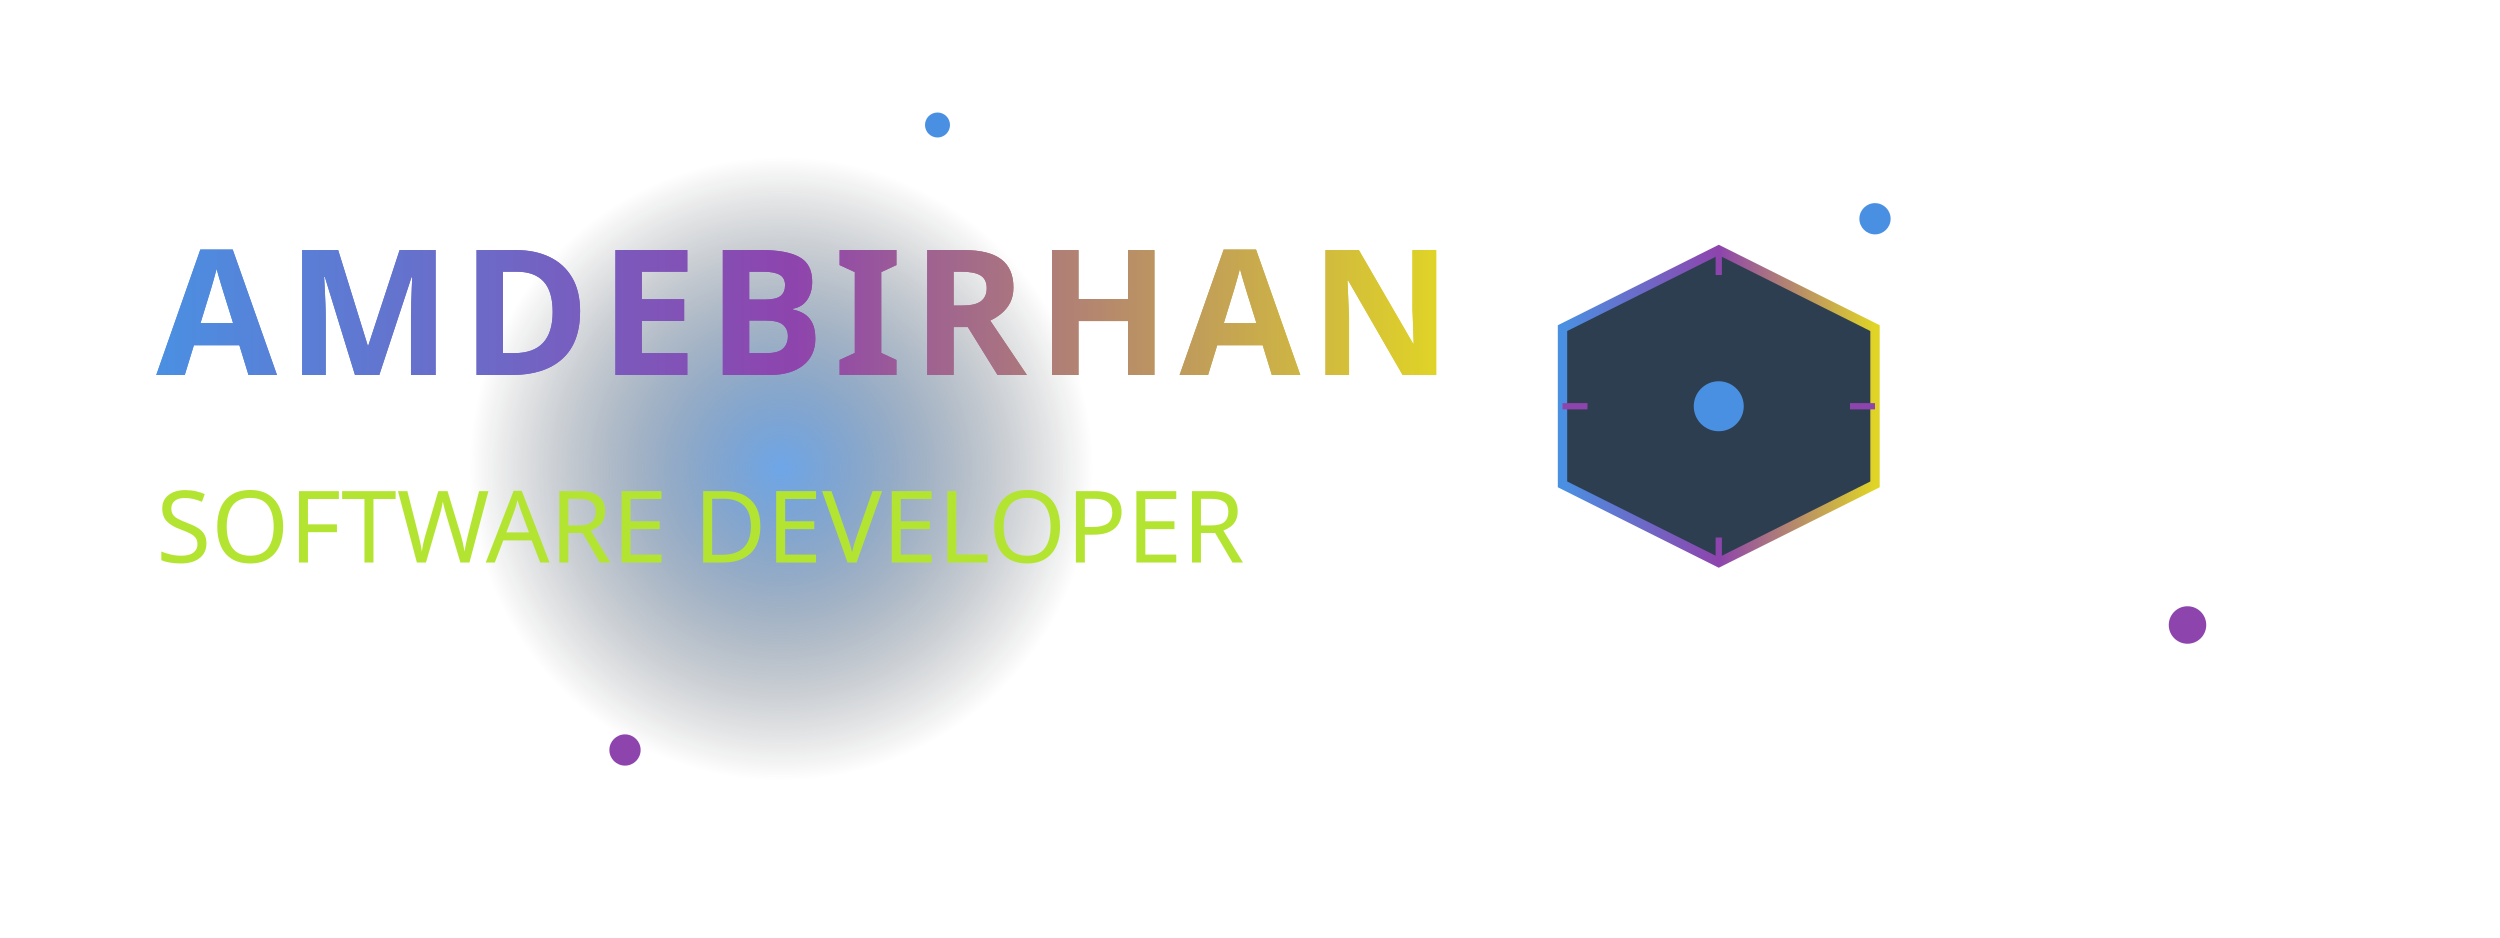
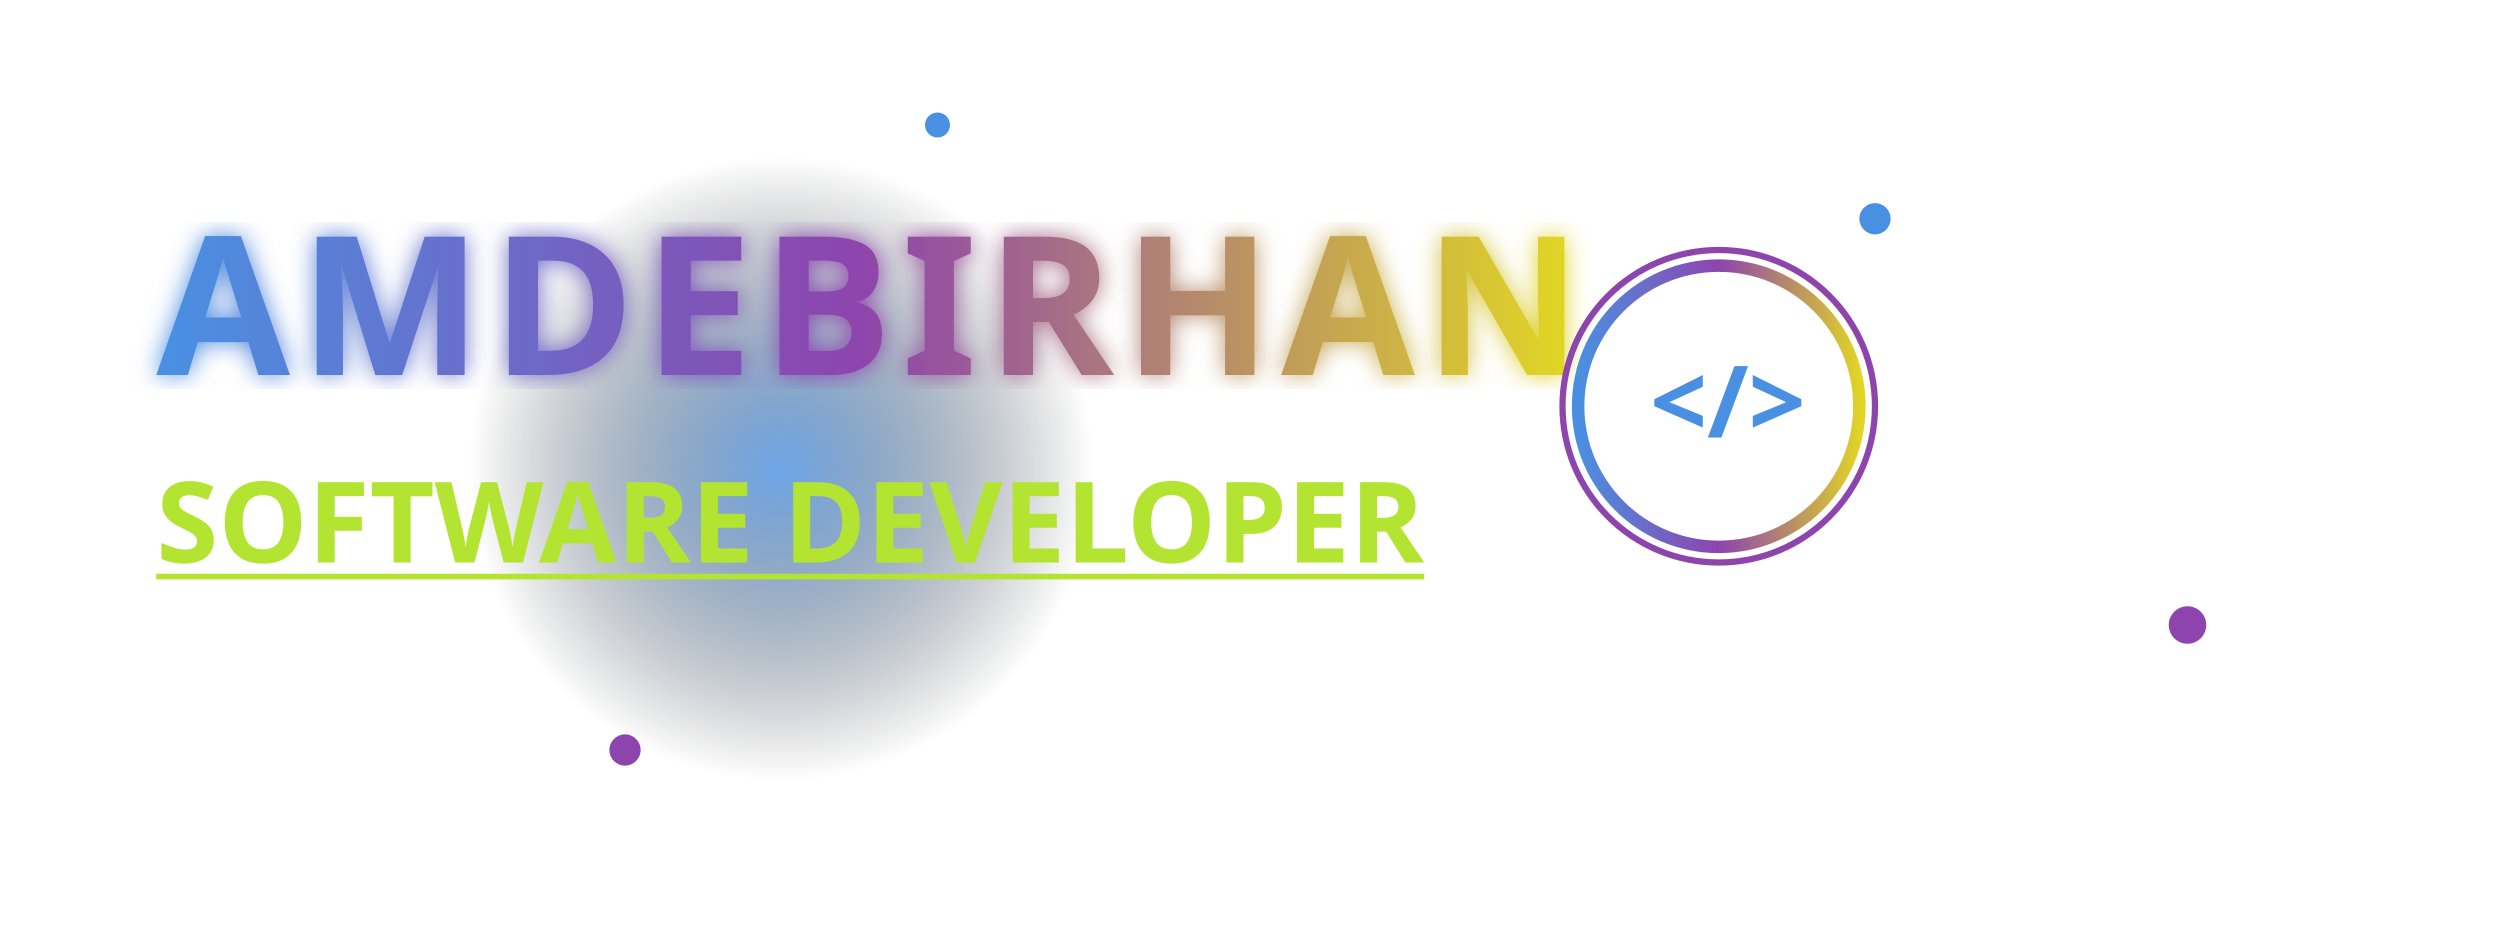
<svg xmlns="http://www.w3.org/2000/svg" viewBox="0 0 800 300" width="800" height="300">
  <defs>
    <linearGradient id="mainGradient" x1="0%" y1="0%" x2="100%" y2="0%">
      <stop offset="0%" stop-color="#4A90E2" />
      <stop offset="50%" stop-color="#8E44AD" />
      <stop offset="100%" stop-color="#e0d426" />
    </linearGradient>
    <radialGradient id="highlightGradient" cx="50%" cy="50%" r="50%">
      <stop offset="0%" stop-color="#4A90E2" stop-opacity="0.8" />
      <stop offset="100%" stop-color="#000" stop-opacity="0" />
    </radialGradient>
+     <filter id="glow">
+       <feGaussianBlur stdDeviation="4" result="coloredBlur" />
+       <feMerge>
+         <feMergeNode in="coloredBlur" />
+         <feMergeNode in="SourceGraphic" />
+       </feMerge>
+     </filter>
  </defs>
  <circle cx="250" cy="150" r="100" fill="url(#highlightGradient)" />
-   <text x="50" y="120" font-family="'Poppins', sans-serif" font-size="56" font-weight="700" fill="url(#mainGradient)" letter-spacing="3">
+   <text x="50" y="120" font-family="'Poppins', sans-serif" font-size="62" font-weight="700" fill="url(#mainGradient)" letter-spacing="3" filter="url(#glow)">
    AMDEBIRHAN
  </text>
-   <text x="50" y="180" font-family="'Poppins', sans-serif" font-size="32" fill="#b4e432" font-weight="500">
+   <text x="50" y="180" font-family="'Poppins', sans-serif" font-size="36" fill="#b4e432" font-weight="600" text-decoration="underline">
    SOFTWARE DEVELOPER
  </text>
-   <line x1="50" y1="200" x2="350" y2="200" stroke="url(#mainGradient)" stroke-width="3" stroke-linecap="round" />
+   <line x1="50" y1="200" x2="350" y2="200" stroke="url(#mainGradient)" stroke-width="3" stroke-linecap="round">
+     <animate attributeName="stroke-dasharray" values="0,300;300,0" dur="2s" repeatCount="indefinite" />
+   </line>
  <g transform="translate(500, 80)">
-     <polygon points="50,0 100,25 100,75 50,100 0,75 0,25" fill="#2C3E50" stroke="url(#mainGradient)" stroke-width="3" />
-     <circle cx="50" cy="50" r="8" fill="#4A90E2" />
-     <line x1="50" y1="8" x2="50" y2="0" stroke="#8E44AD" stroke-width="2" />
-     <line x1="92" y1="50" x2="100" y2="50" stroke="#8E44AD" stroke-width="2" />
-     <line x1="8" y1="50" x2="0" y2="50" stroke="#8E44AD" stroke-width="2" />
-     <line x1="50" y1="92" x2="50" y2="100" stroke="#8E44AD" stroke-width="2" />
+     <circle cx="50" cy="50" r="45" fill="none" stroke="url(#mainGradient)" stroke-width="4" />
+     <text x="28" y="60" font-family="'Poppins', sans-serif" font-size="32" font-weight="700" fill="#4A90E2">
+       &lt;/&gt;
+     </text>
+     <circle cx="50" cy="50" r="50" fill="none" stroke="#8E44AD" stroke-width="2">
+       <animateTransform attributeName="transform" type="rotate" from="0 50 50" to="360 50 50" dur="3s" repeatCount="indefinite" />
+     </circle>
  </g>
  <g>
    <circle cx="300" cy="40" r="4" fill="#4A90E2">
      <animate attributeName="opacity" values="0;1;0" dur="2s" repeatCount="indefinite" />
    </circle>
    <circle cx="200" cy="240" r="5" fill="#8E44AD">
      <animate attributeName="opacity" values="0;1;0" dur="2.5s" repeatCount="indefinite" />
    </circle>
    <circle cx="600" cy="70" r="5" fill="#4A90E2">
      <animate attributeName="opacity" values="0;1;0" dur="3s" repeatCount="indefinite" />
    </circle>
    <circle cx="700" cy="200" r="6" fill="#8E44AD">
      <animate attributeName="opacity" values="0;1;0" dur="3.5s" repeatCount="indefinite" />
    </circle>
  </g>
-   <text x="50" y="120" font-family="'Poppins', sans-serif" font-size="56" font-weight="700" fill="url(#mainGradient)" letter-spacing="3" filter="url(#glow)">
-     AMDEBIRHAN
-   </text>
</svg>
